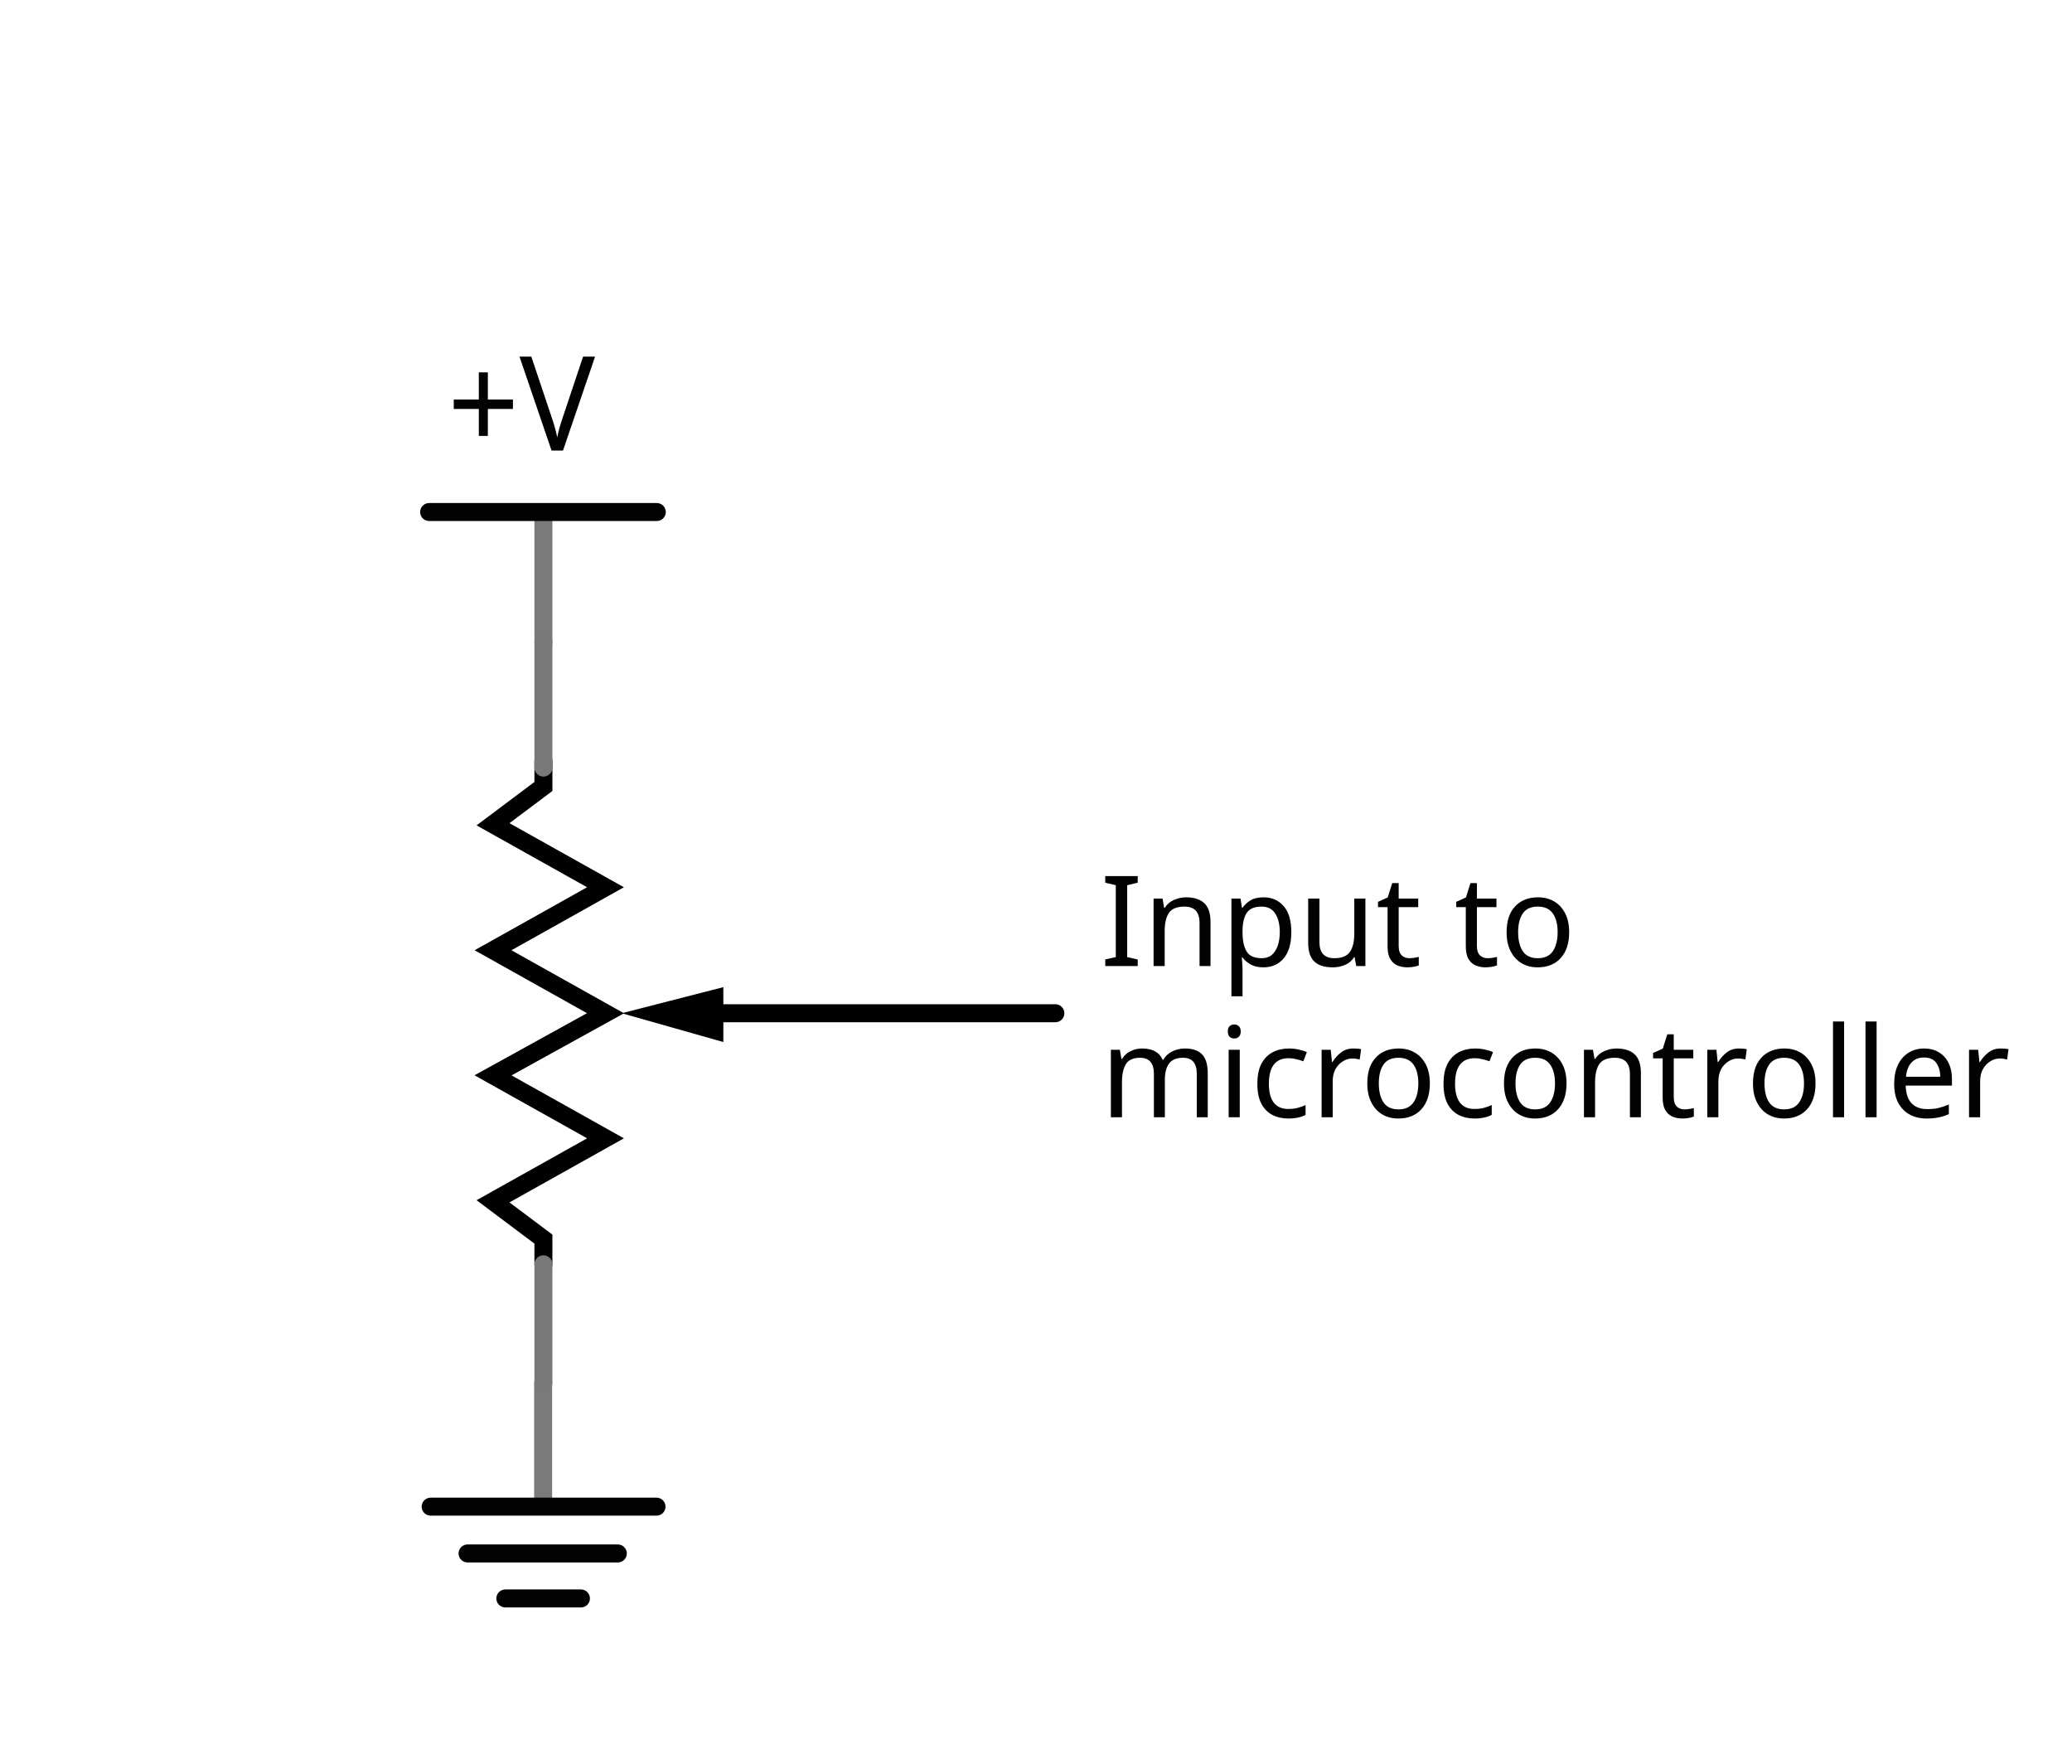
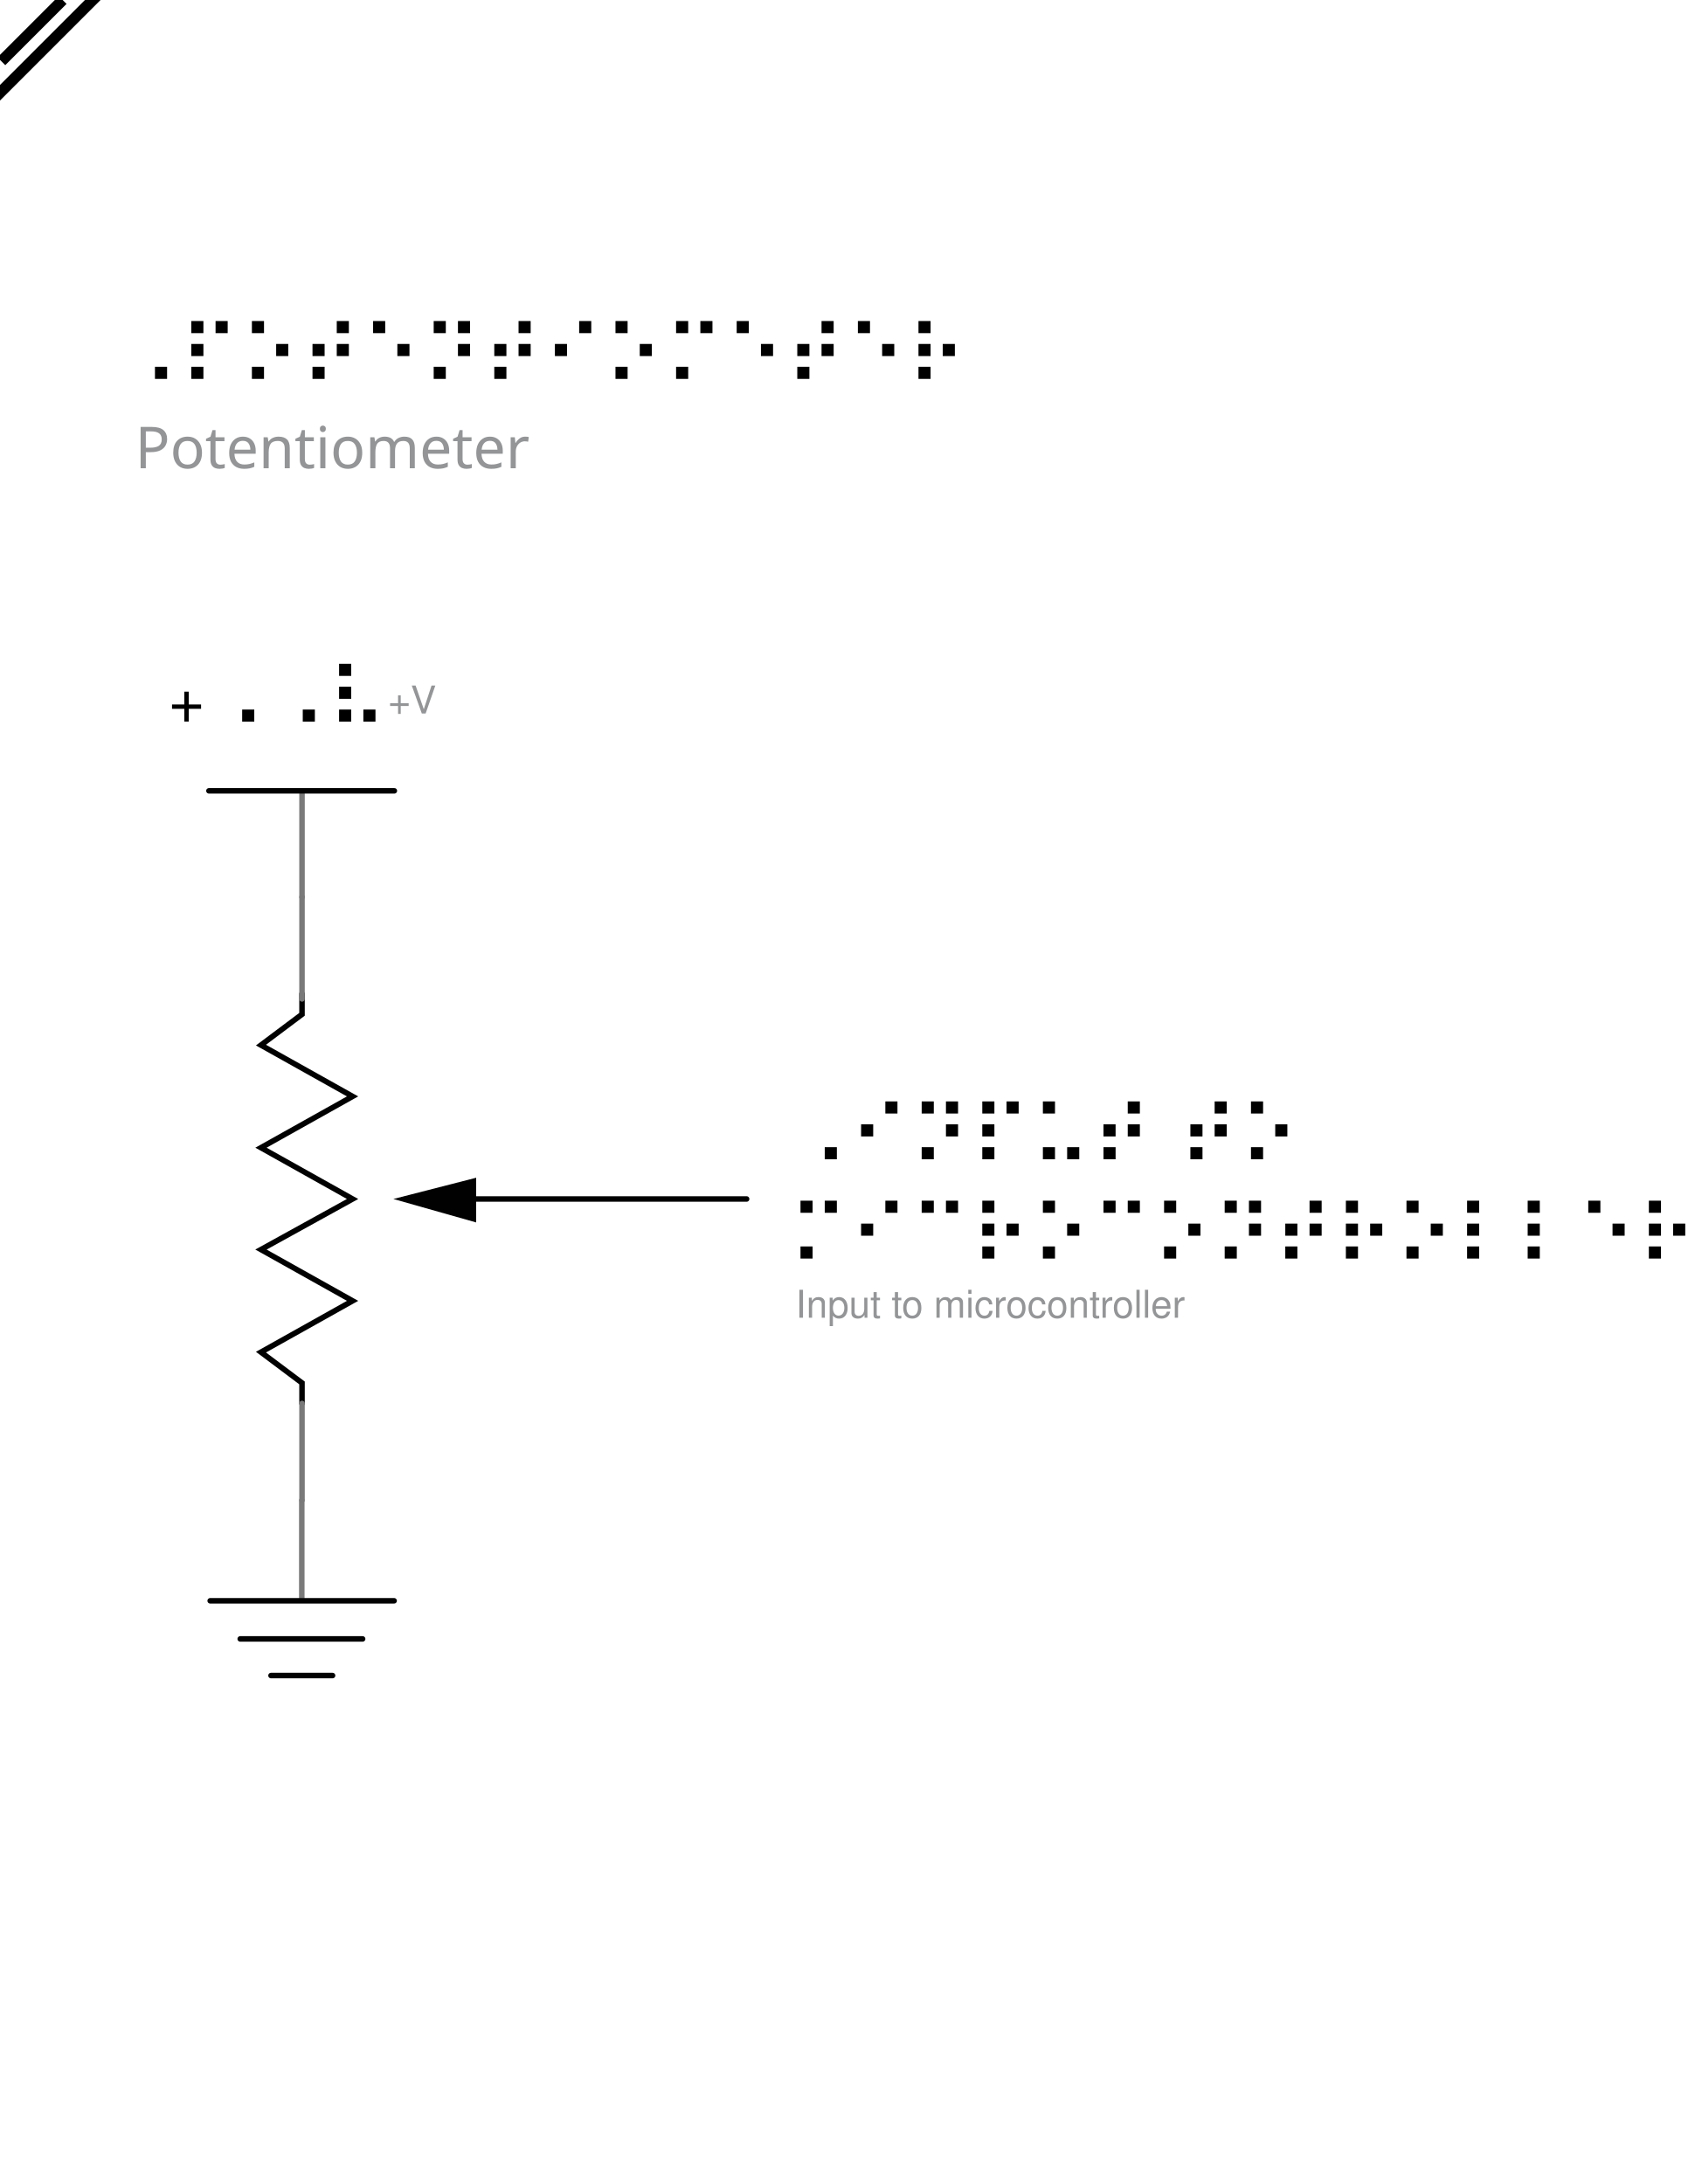
- <svg xmlns="http://www.w3.org/2000/svg" version="1.1" x="0px" y="0px" viewBox="0 0 230.3 196" style="enable-background:new 0 0 230.3 196;" xml:space="preserve">
-   <style type="text/css">
- 	.st0{fill:none;stroke:#7A7A7A;stroke-width:2;stroke-linecap:round;}
- 	.st1{fill:none;stroke:#020202;stroke-width:2;stroke-linecap:round;}
- 	.st2{fill:none;stroke:#7A7A7A;stroke-width:2;stroke-linecap:round;stroke-miterlimit:10;}
- 	.st3{fill:none;stroke:#010101;stroke-width:2;stroke-linecap:round;}
- 	.st4{fill:#010101;}
- 	.st5{fill:none;stroke:#797979;stroke-width:2;stroke-linecap:round;}
- 	.st6{fill:#020202;}
- 	.st7{font-family:'ArialMT';}
- 	.st8{font-size:14.607px;}
- 	.st9{font-size:14px;}
- </style>
-   <g id="Layer_1">
-     <g>
-       <g transform="translate(46.5692,160.233)">
-         <g id="schematic_8_">
-           <path id="connector0pin_8_" class="st0" d="M13.8,7V-6.5" />
-           <g id="connector0terminal_8_">
- 				</g>
-           <path id="path4098" class="st1" d="M1.3,7.2h25.1" />
-           <path id="path4100" class="st1" d="M5.4,12.4h16.7" />
-           <path id="path4102" class="st1" d="M18,17.4H9.6" />
+ <svg xmlns="http://www.w3.org/2000/svg" version="1.1" id="Layer_1" x="0px" y="0px" width="612px" height="792px" viewBox="0 0 612 792" enable-background="new 0 0 612 792" xml:space="preserve">
+   <g id="Layer_1_2_">
+     <g id="Layer_1_1_">
+       <g>
+         <g transform="translate(46.5692,160.233)">
+           <g id="schematic_8_">
+             <path id="connector0pin_8_" fill="none" stroke="#7A7A7A" stroke-width="2" stroke-linecap="round" d="M62.856,419.747v-35.875       " />
+             <g id="connector0terminal_8_">
+ 					</g>
+             <path id="path4098" fill="none" stroke="#020202" stroke-width="2" stroke-linecap="round" d="M29.639,420.279H96.34" />
+             <path id="path4100" fill="none" stroke="#020202" stroke-width="2" stroke-linecap="round" d="M40.534,434.097h44.379" />
+             <path id="path4102" fill="none" stroke="#020202" stroke-width="2" stroke-linecap="round" d="M74.017,447.384H51.695" />
+           </g>
        </g>
      </g>
+       <line id="connector0pin_10_" fill="none" stroke="#7A7A7A" stroke-width="2" stroke-linecap="round" stroke-miterlimit="10" x1="109.507" y1="287.844" x2="109.507" y2="325.313" />
+       <path fill="none" stroke="#020202" stroke-width="2" stroke-linecap="round" d="M75.758,286.781h67.232" />
+       <g>
+         <line fill="none" stroke="#010101" stroke-width="2" stroke-linecap="round" x1="167.075" y1="434.798" x2="270.714" y2="434.798" />
+         <polygon fill="#010101" points="172.655,443.302 142.626,434.798 172.655,427.092    " />
+       </g>
+       <polyline fill="none" stroke="#010101" stroke-width="2" stroke-linecap="round" points="109.507,508.939 109.507,501.499     94.625,490.338 127.843,471.736 94.625,453.134 127.843,434.798 94.625,416.196 127.843,397.595 94.625,378.993 109.507,367.832     109.507,360.391   " />
+       <g id="connector1terminal_6_">
+ 		</g>
+       <line id="connector0pin_6_" fill="none" stroke="#797979" stroke-width="2" stroke-linecap="round" x1="109.507" y1="544.018" x2="109.507" y2="508.939" />
+       <g id="connector0terminal_6_">
+ 		</g>
+       <line id="connector2pin_2_" fill="none" stroke="#797979" stroke-width="2" stroke-linecap="round" x1="109.507" y1="325.313" x2="109.507" y2="362.251" />
+       <g id="connector2terminal_2_">
+ 		</g>
    </g>
-     <line id="connector0pin_10_" class="st2" x1="60.4" y1="57.3" x2="60.4" y2="71.4" />
-     <path class="st1" d="M47.7,56.9H73" />
-     <g>
-       <line class="st3" x1="78.3" y1="112.6" x2="117.3" y2="112.6" />
-       <polygon class="st4" points="80.4,115.8 69.1,112.6 80.4,109.7   " />
+     <g id="plaintext">
+       <g>
+         <text transform="matrix(1 0 0 1 288.459 477.8672)" fill="#939597" font-family="'Helvetica'" font-size="13.909">Input to microcontroller </text>
+       </g>
    </g>
-     <polyline class="st3" points="60.4,140.5 60.4,137.7 54.8,133.5 67.3,126.5 54.8,119.5 67.3,112.6 54.8,105.6 67.3,98.6 54.8,91.6    60.4,87.4 60.4,84.6  " />
-     <g id="connector1terminal_6_">
- 	</g>
-     <line id="connector0pin_6_" class="st5" x1="60.4" y1="153.7" x2="60.4" y2="140.5" />
-     <g id="connector0terminal_6_">
- 	</g>
-     <line id="connector2pin_2_" class="st5" x1="60.4" y1="71.4" x2="60.4" y2="85.3" />
-     <g id="connector2terminal_2_">
+     <g id="Braille">
	</g>
  </g>
-   <g id="plaintext">
-     <text id="label" transform="matrix(0.9585 0 0 1 49.731 50.0686)" class="st6 st7 st8">+V</text>
-     <g>
-       <text transform="matrix(1 0 0 1 122.2852 107.3589)" class="st6 st7 st9">Input to </text>
-       <text transform="matrix(1 0 0 1 122.2852 124.1587)" class="st6 st7 st9">microcontroller</text>
-     </g>
+   <line fill="none" stroke="#000000" stroke-width="4" stroke-miterlimit="10" x1="22.719" y1="0" x2="0.5" y2="22.219" />
+   <line fill="none" stroke="#000000" stroke-width="4" stroke-miterlimit="10" x1="37.125" y1="-3.5" x2="-4.5" y2="38.125" />
+   <text transform="matrix(1 0 0 1 43.001 139.8555)" font-family="'AppleBraille'" font-size="30">⠠⠏⠕⠞⠑⠝⠞⠊⠕⠍⠑⠞⠑⠗</text>
+   <g>
+     <text transform="matrix(1 0 0 1 48.9526 169.8125)" fill="#939597" font-family="'ArialMT'" font-size="21">Potentiometer</text>
  </g>
-   <g id="Braille">
- </g>
+   <text transform="matrix(1 0 0 1 140.7559 258.7432)" fill="#939597" font-family="'Helvetica'" font-size="13.909">+V</text>
+   <text transform="matrix(1 0 0 1 61.2495 264.1523)" font-family="'MyriadPro-Regular'" font-size="22.409">+</text>
+   <text transform="matrix(1 0 0 1 74.6177 264.1523)" font-family="'AppleBraille'" font-size="30">⠠⠠⠧</text>
+   <text transform="matrix(1 0 0 1 285.8623 422.8506)" enable-background="new    ">
+     <tspan x="0" y="0" font-family="'AppleBraille'" font-size="30">⠠⠊⠝⠏⠥⠞ ⠞⠕ </tspan>
+     <tspan x="0" y="36" font-family="'AppleBraille'" font-size="30">⠍⠊⠉⠗⠕⠉⠕⠝⠞⠗⠕⠇⠇⠑⠗</tspan>
+   </text>
</svg>
